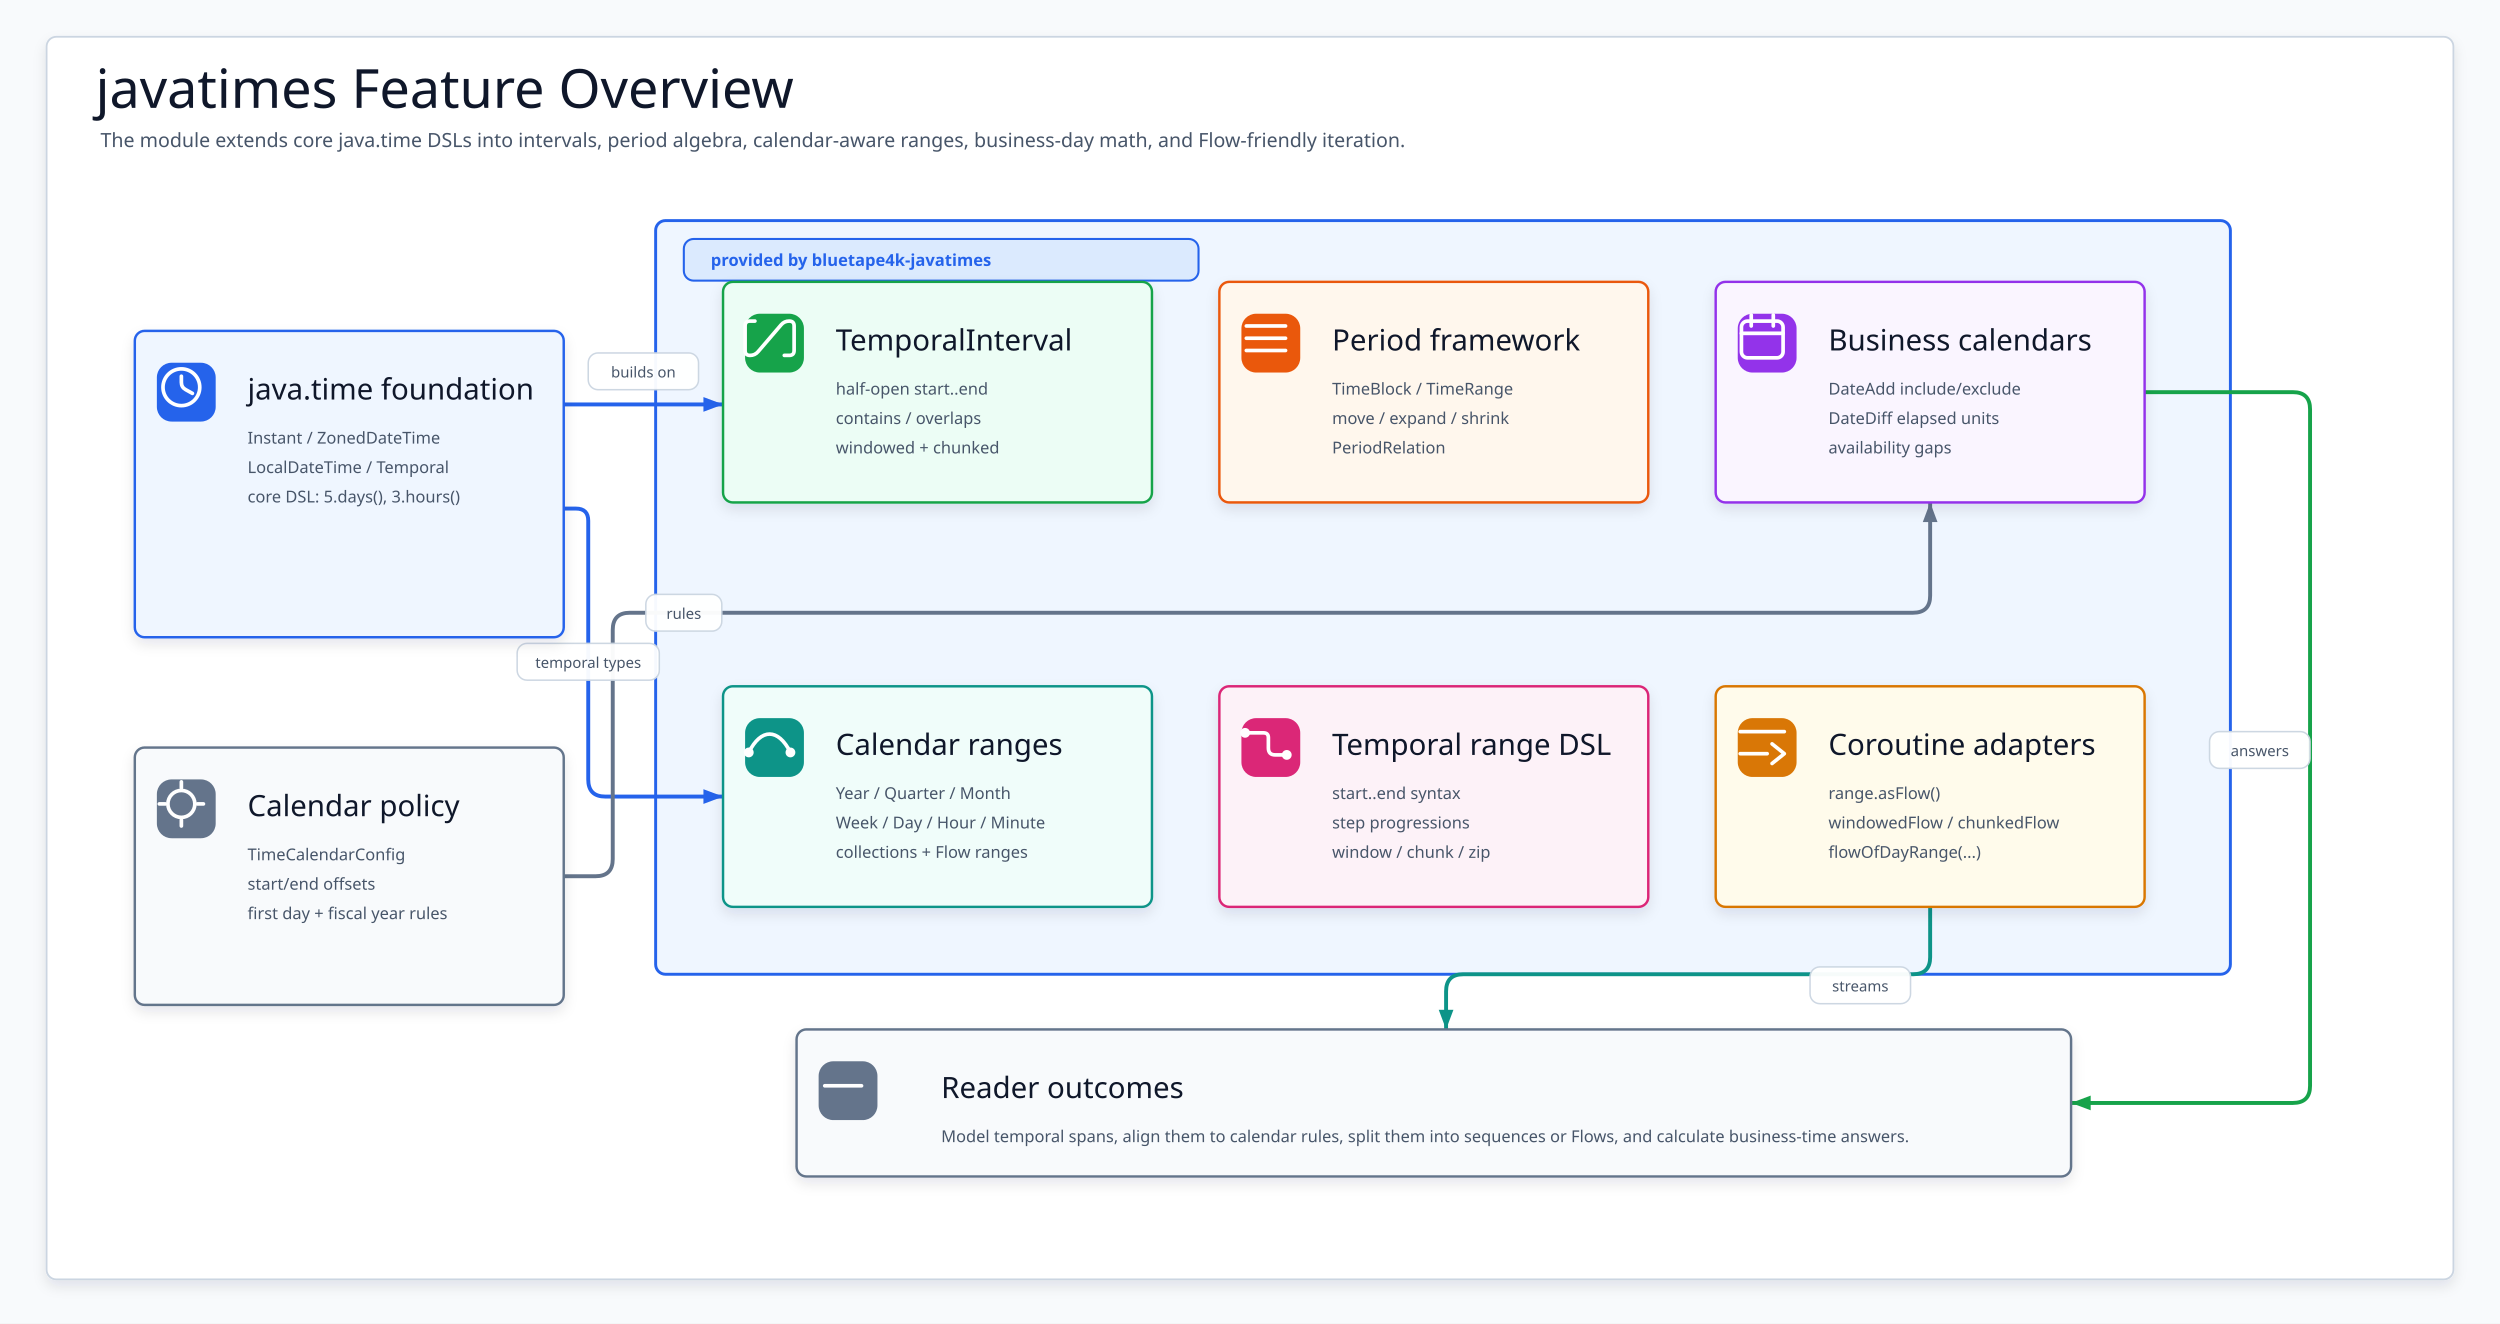
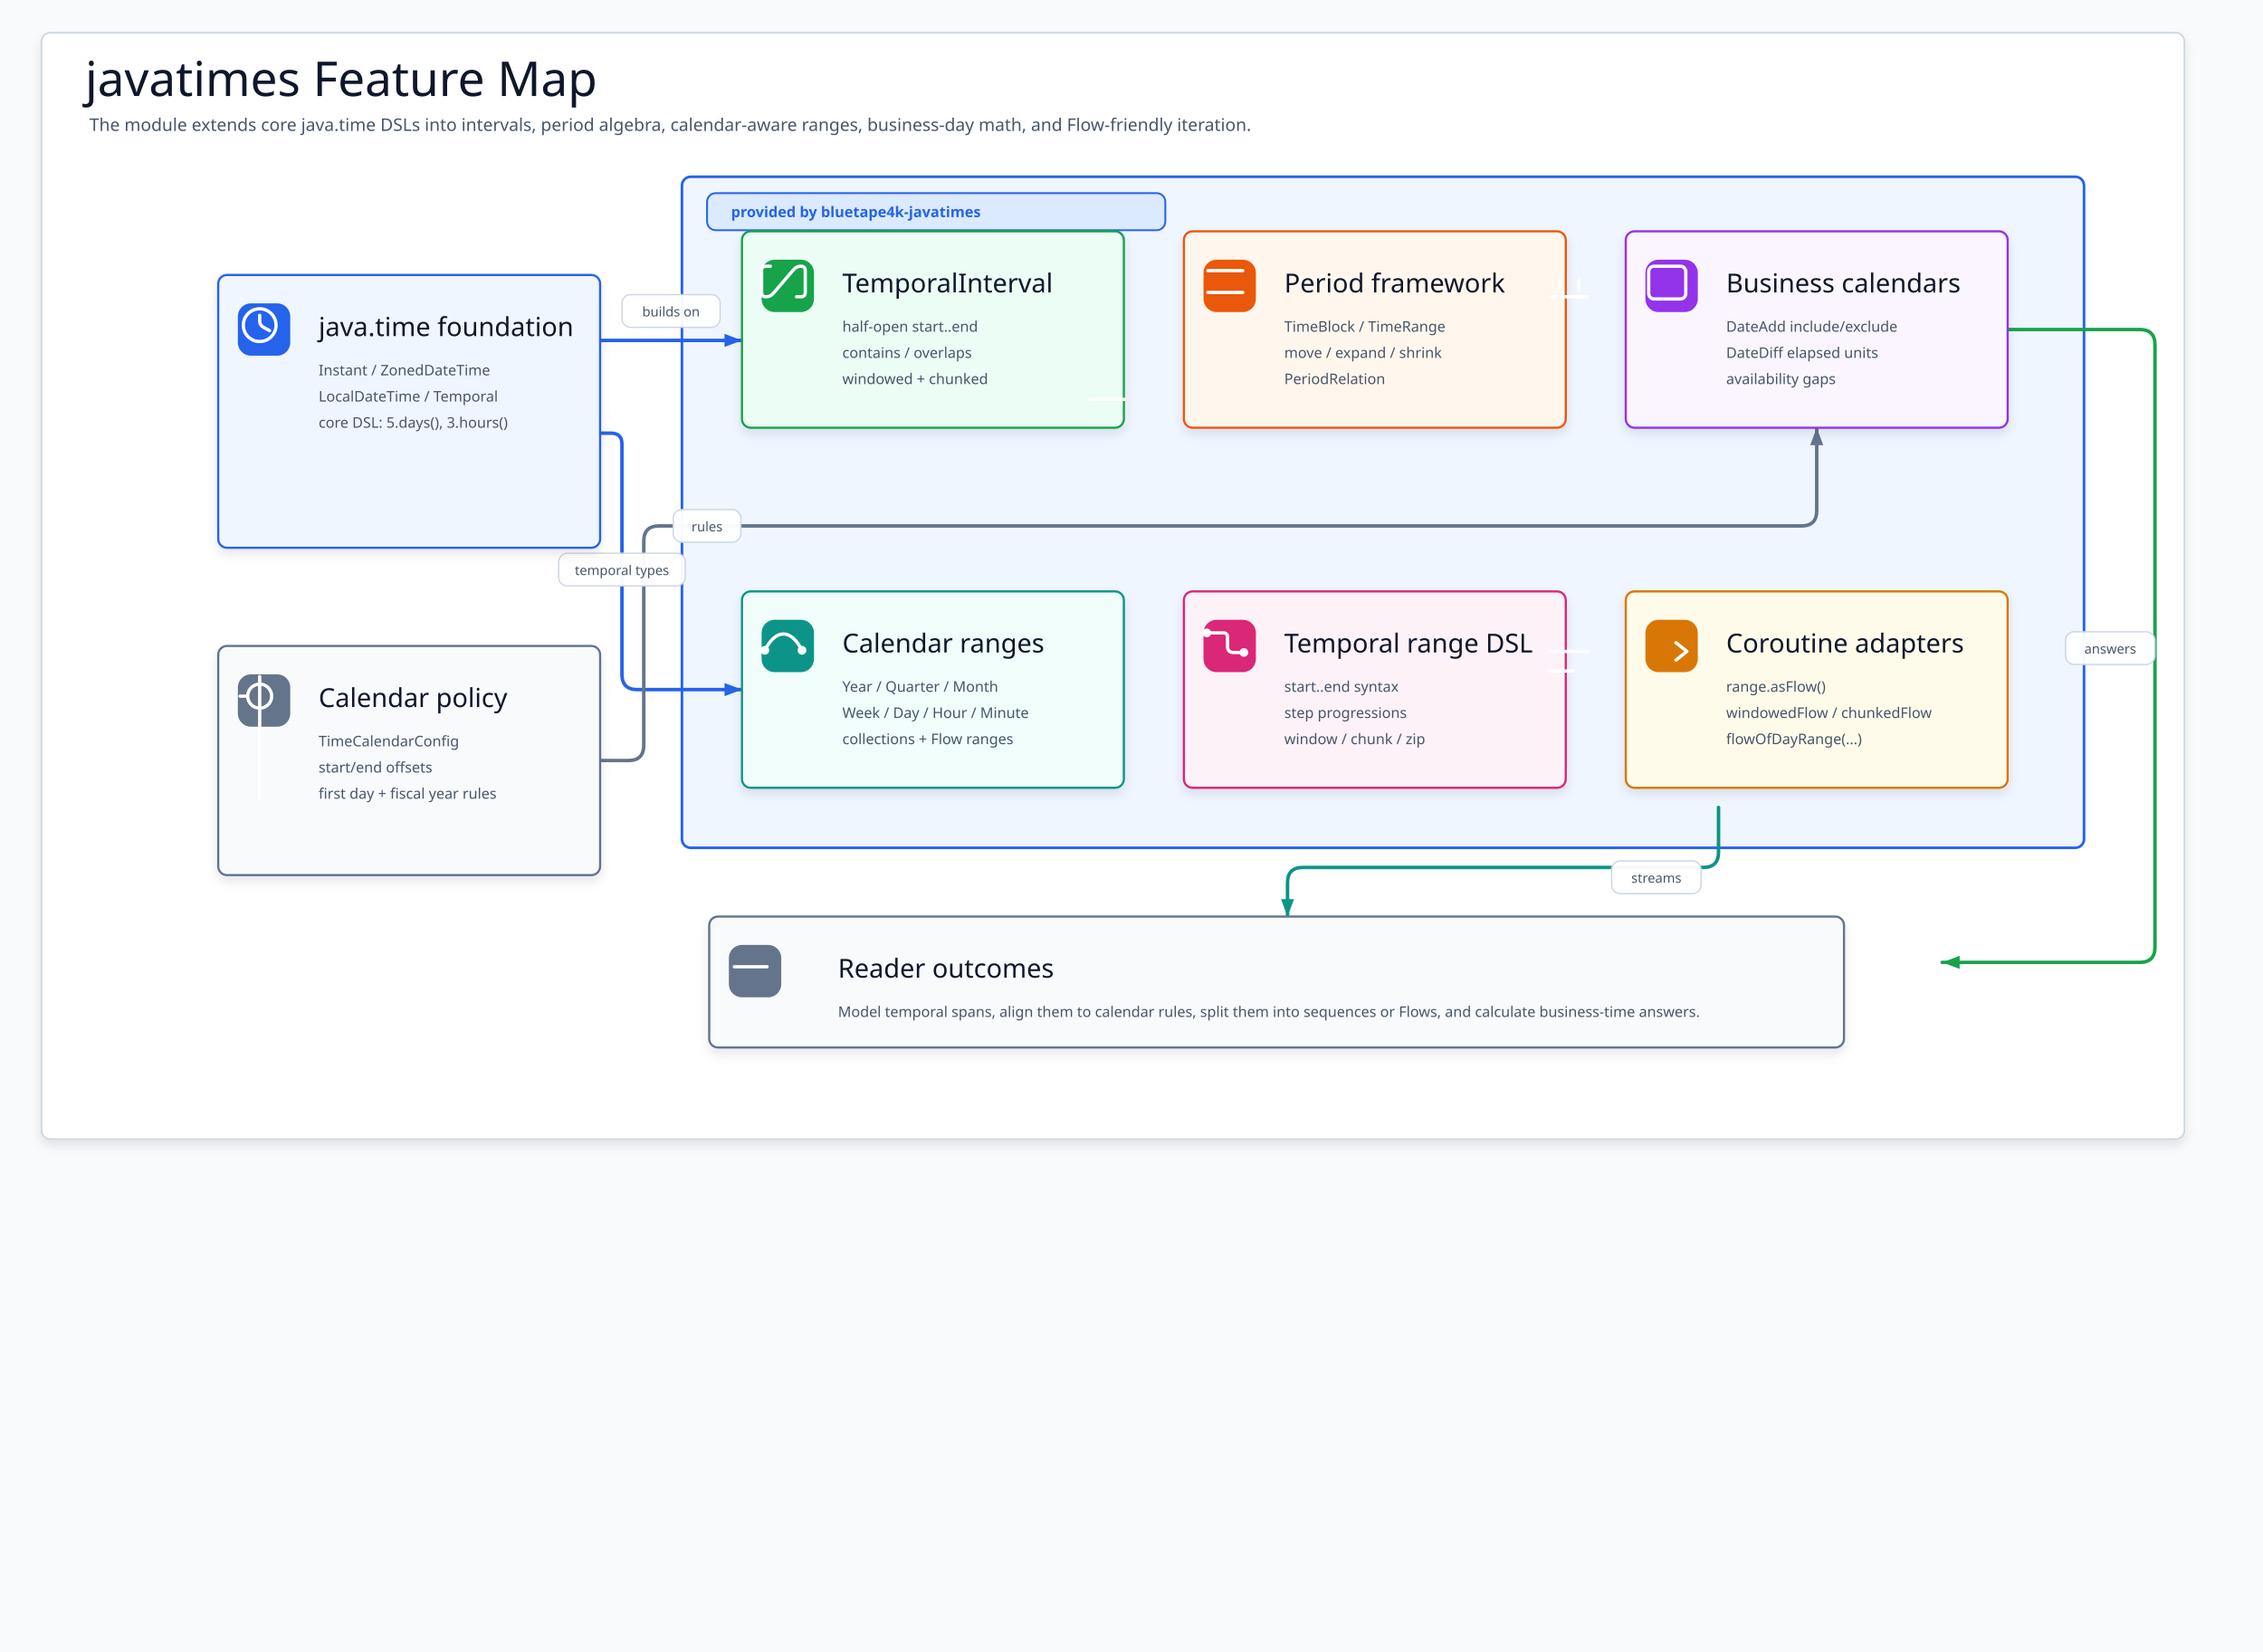
- <svg xmlns="http://www.w3.org/2000/svg" width="2040" height="1080" viewBox="0 0 2040 1080" role="img" aria-label="javatimes Feature Overview">
+ <svg xmlns="http://www.w3.org/2000/svg" width="2074" height="1514" viewBox="0 0 2074 1514" role="img" aria-label="javatimes Feature Map">
  <defs>
    <filter id="softShadow" x="-8%" y="-10%" width="116%" height="124%">
      <feDropShadow dx="0" dy="5" stdDeviation="5" flood-color="#0F172A" flood-opacity="0.10" />
    </filter>
    <marker id="arrow-foundationInterval" markerWidth="20" markerHeight="16" refX="18" refY="8" orient="auto" markerUnits="userSpaceOnUse" viewBox="0 0 20 16">
      <path d="M2 2 L18 8 L2 14 Z" fill="#2563EB" />
    </marker>
    <marker id="arrow-foundationRanges" markerWidth="20" markerHeight="16" refX="18" refY="8" orient="auto" markerUnits="userSpaceOnUse" viewBox="0 0 20 16">
      <path d="M2 2 L18 8 L2 14 Z" fill="#2563EB" />
    </marker>
    <marker id="arrow-policyBusiness" markerWidth="20" markerHeight="16" refX="18" refY="8" orient="auto" markerUnits="userSpaceOnUse" viewBox="0 0 20 16">
      <path d="M2 2 L18 8 L2 14 Z" fill="#64748B" />
    </marker>
    <marker id="arrow-topOutcome" markerWidth="20" markerHeight="16" refX="18" refY="8" orient="auto" markerUnits="userSpaceOnUse" viewBox="0 0 20 16">
      <path d="M2 2 L18 8 L2 14 Z" fill="#16A34A" />
    </marker>
    <marker id="arrow-bottomOutcome" markerWidth="20" markerHeight="16" refX="18" refY="8" orient="auto" markerUnits="userSpaceOnUse" viewBox="0 0 20 16">
      <path d="M2 2 L18 8 L2 14 Z" fill="#0D9488" />
    </marker>
    <style>svg{font-family:"Architects Daughter","Comic Mono","Comic Sans MS",ui-sans-serif,system-ui,sans-serif}.canvas{fill:#F8FAFC}.frame{fill:#FFFFFF;stroke:#CBD5E1;stroke-width:1.5;filter:url(#softShadow)}.title{font-family:"Architects Daughter";font-size:44px;fill:#0F172A}.subtitle{font-family:"Comic Mono";font-size:16px;fill:#475569}.card{filter:url(#softShadow);stroke-width:2}.module{fill:#EFF6FF;stroke:#2563EB;stroke-width:2.4}.moduleHeader{fill:#DBEAFE;stroke:#2563EB;stroke-width:1.7}.moduleTitle{font-family:"Comic Mono";font-size:13.5px;font-weight:700;fill:#2563EB;letter-spacing:0}.cardTitle{font-family:"Architects Daughter";font-size:24px;fill:#0F172A}.detail{font-family:"Comic Mono";font-size:13.4px;fill:#475569}.edge{fill:none;stroke-width:3.2;stroke-linecap:round;stroke-linejoin:round}.edgeLabel rect{fill:#FFFFFF;stroke:#CBD5E1;stroke-width:1.25;opacity:.96}.edgeLabel text{font-family:"Comic Mono";font-size:12.2px;fill:#475569}</style>
  </defs>
-   <rect class="canvas" width="2040" height="1080" />
+   <rect class="canvas" width="2074" height="1514" />
  <rect class="frame" x="38" y="30" width="1964" height="1014" rx="8" />
-   <text class="title" x="78" y="88">javatimes Feature Overview</text>
+   <text class="title" x="78" y="88">javatimes Feature Map</text>
  <text class="subtitle" x="82" y="120">The module extends core java.time DSLs into intervals, period algebra, calendar-aware ranges, business-day math, and Flow-friendly iteration.</text>
-   <rect class="module" x="535" y="180" width="1285" height="615" rx="8" />
-   <rect class="moduleHeader" x="558" y="195" width="420" height="34" rx="8" />
-   <text class="moduleTitle" x="580" y="217">provided by bluetape4k-javatimes</text>
+   <rect class="module" x="625" y="162" width="1285" height="615" rx="8" />
+   <rect class="moduleHeader" x="648" y="177" width="420" height="34" rx="8" />
+   <text class="moduleTitle" x="670" y="199">provided by bluetape4k-javatimes</text>
  <g id="edges">
-     <path class="edge" d="M460 330 L590 330" stroke="#2563EB" marker-end="url(#arrow-foundationInterval)" />
-     <path class="edge" d="M 460 415 L 470 415 Q 480 415 480 425 L 480 636 Q 480 650 494 650 L 590 650" stroke="#2563EB" marker-end="url(#arrow-foundationRanges)" stroke-linecap="round" stroke-linejoin="round" />
-     <path class="edge" d="M 460 715 L 486 715 Q 500 715 500 701 L 500 514 Q 500 500 514 500 L 1561 500 Q 1575 500 1575 486 L 1575 410" stroke="#64748B" marker-end="url(#arrow-policyBusiness)" stroke-linecap="round" stroke-linejoin="round" />
-     <path class="edge" d="M 1750 320 L 1871 320 Q 1885 320 1885 334 L 1885 886 Q 1885 900 1871 900 L 1690 900" stroke="#16A34A" marker-end="url(#arrow-topOutcome)" stroke-linecap="round" stroke-linejoin="round" />
+     <path class="edge" d="M550 312 L680 312" stroke="#2563EB" marker-end="url(#arrow-foundationInterval)" />
+     <path class="edge" d="M 550 397 L 560 397 Q 570 397 570 407 L 570 618 Q 570 632 584 632 L 680 632" stroke="#2563EB" marker-end="url(#arrow-foundationRanges)" stroke-linecap="round" stroke-linejoin="round" />
+     <path class="edge" d="M 550 697 L 576 697 Q 590 697 590 683 L 590 496 Q 590 482 604 482 L 1651 482 Q 1665 482 1665 468 L 1665 392" stroke="#64748B" marker-end="url(#arrow-policyBusiness)" stroke-linecap="round" stroke-linejoin="round" />
+     <path class="edge" d="M 1840 302 L 1961 302 Q 1975 302 1975 316 L 1975 868 Q 1975 882 1961 882 L 1780 882" stroke="#16A34A" marker-end="url(#arrow-topOutcome)" stroke-linecap="round" stroke-linejoin="round" />
    <path class="edge" d="M 1575 740 L 1575 781 Q 1575 795 1561 795 L 1194 795 Q 1180 795 1180 809 L 1180 840" stroke="#0D9488" marker-end="url(#arrow-bottomOutcome)" stroke-linecap="round" stroke-linejoin="round" />
  </g>
  <g id="labels">
-     <g class="edgeLabel" transform="translate(480 288)">
+     <g class="edgeLabel" transform="translate(570 270)">
      <rect width="90" height="30" rx="8" />
      <text x="45" y="20" text-anchor="middle">builds on</text>
    </g>
-     <g class="edgeLabel" transform="translate(422 525)">
+     <g class="edgeLabel" transform="translate(512 507)">
      <rect width="116" height="30" rx="8" />
      <text x="58" y="20" text-anchor="middle">temporal types</text>
    </g>
-     <g class="edgeLabel" transform="translate(527 485)">
+     <g class="edgeLabel" transform="translate(617 467)">
      <rect width="62" height="30" rx="8" />
      <text x="31" y="20" text-anchor="middle">rules</text>
    </g>
-     <g class="edgeLabel" transform="translate(1803 597)">
+     <g class="edgeLabel" transform="translate(1893 579)">
      <rect width="82" height="30" rx="8" />
      <text x="41" y="20" text-anchor="middle">answers</text>
    </g>
    <g class="edgeLabel" transform="translate(1477 789)">
      <rect width="82" height="30" rx="8" />
      <text x="41" y="20" text-anchor="middle">streams</text>
    </g>
  </g>
  <g id="foundation">
-     <rect class="card" x="110" y="270" width="350" height="250" rx="8" fill="#EFF6FF" stroke="#2563EB" />
-     <rect x="128" y="296" width="48" height="48" rx="12" fill="#2563EB" />
-     <circle cx="148" cy="316" r="15" fill="none" stroke="#FFFFFF" stroke-width="3" />
-     <path d="M 148 307 L 148 312 Q 148 316 151.5 317.94 L 157 321" fill="none" stroke="#FFFFFF" stroke-width="3" stroke-linecap="round" stroke-linejoin="round" />
-     <text class="cardTitle" x="202" y="326">java.time foundation</text>
-     <text class="detail" x="202" y="362">Instant / ZonedDateTime</text>
-     <text class="detail" x="202" y="386">LocalDateTime / Temporal</text>
-     <text class="detail" x="202" y="410">core DSL: 5.days(), 3.hours()</text>
+     <rect class="card" x="200" y="252" width="350" height="250" rx="8" fill="#EFF6FF" stroke="#2563EB" />
+     <rect x="218" y="278" width="48" height="48" rx="12" fill="#2563EB" />
+     <circle cx="238" cy="298" r="15" fill="none" stroke="#FFFFFF" stroke-width="3" />
+     <path d="M 238 289 L 238 294 Q 238 298 241.5 299.94 L 247 303" fill="none" stroke="#FFFFFF" stroke-width="3" stroke-linecap="round" stroke-linejoin="round" />
+     <text class="cardTitle" x="292" y="308">java.time foundation</text>
+     <text class="detail" x="292" y="344">Instant / ZonedDateTime</text>
+     <text class="detail" x="292" y="368">LocalDateTime / Temporal</text>
+     <text class="detail" x="292" y="392">core DSL: 5.days(), 3.hours()</text>
  </g>
  <g id="calendarPolicy">
-     <rect class="card" x="110" y="610" width="350" height="210" rx="8" fill="#F8FAFC" stroke="#64748B" />
-     <rect x="128" y="636" width="48" height="48" rx="12" fill="#64748B" />
-     <circle cx="148" cy="656" r="11" fill="none" stroke="#FFFFFF" stroke-width="3" />
-     <path d="M130 656 H135 M161 656 H166 M148 638 V643 M148 669 V674" stroke="#FFFFFF" stroke-width="3" stroke-linecap="round" />
-     <text class="cardTitle" x="202" y="666">Calendar policy</text>
-     <text class="detail" x="202" y="702">TimeCalendarConfig</text>
-     <text class="detail" x="202" y="726">start/end offsets</text>
-     <text class="detail" x="202" y="750">first day + fiscal year rules</text>
+     <rect class="card" x="200" y="592" width="350" height="210" rx="8" fill="#F8FAFC" stroke="#64748B" />
+     <rect x="218" y="618" width="48" height="48" rx="12" fill="#64748B" />
+     <circle cx="238" cy="638" r="11" fill="none" stroke="#FFFFFF" stroke-width="3" />
+     <path d="M220 638 H225 M143 746 H148 M238 620 V733 M130 759 V656" stroke="#FFFFFF" stroke-width="3" stroke-linecap="round" />
+     <text class="cardTitle" x="292" y="648">Calendar policy</text>
+     <text class="detail" x="292" y="684">TimeCalendarConfig</text>
+     <text class="detail" x="292" y="708">start/end offsets</text>
+     <text class="detail" x="292" y="732">first day + fiscal year rules</text>
  </g>
  <g id="interval">
-     <rect class="card" x="590" y="230" width="350" height="180" rx="8" fill="#ECFDF5" stroke="#16A34A" />
-     <rect x="608" y="256" width="48" height="48" rx="12" fill="#16A34A" />
-     <path d="M 616 262 L 612 262 Q 608 262 608 266 L 608 286 Q 608 290 612 290 L 612 290 Q 616 290 618.6 286.96 L 637.4 265.04 Q 640 262 644 262 L 644 262 Q 648 262 648 266 L 648 286 Q 648 290 644 290 L 640 290" fill="none" stroke="#FFFFFF" stroke-width="3" stroke-linecap="round" stroke-linejoin="round" />
-     <text class="cardTitle" x="682" y="286">TemporalInterval</text>
-     <text class="detail" x="682" y="322">half-open start..end</text>
-     <text class="detail" x="682" y="346">contains / overlaps</text>
-     <text class="detail" x="682" y="370">windowed + chunked</text>
+     <rect class="card" x="680" y="212" width="350" height="180" rx="8" fill="#ECFDF5" stroke="#16A34A" />
+     <rect x="698" y="238" width="48" height="48" rx="12" fill="#16A34A" />
+     <path d="M 706 244 L 702 244 Q 698 244 698 248 L 698 268 Q 698 272 702 272 L 702 272 Q 706 272 708.6 268.96 L 727.4 247.04 Q 730 244 734 244 L 734 244 Q 738 244 738 248 L 738 268 Q 738 272 734 272 L 730 272" fill="none" stroke="#FFFFFF" stroke-width="3" stroke-linecap="round" stroke-linejoin="round" />
+     <text class="cardTitle" x="772" y="268">TemporalInterval</text>
+     <text class="detail" x="772" y="304">half-open start..end</text>
+     <text class="detail" x="772" y="328">contains / overlaps</text>
+     <text class="detail" x="772" y="352">windowed + chunked</text>
  </g>
  <g id="period">
-     <rect class="card" x="995" y="230" width="350" height="180" rx="8" fill="#FFF7ED" stroke="#EA580C" />
-     <rect x="1013" y="256" width="48" height="48" rx="12" fill="#EA580C" />
-     <path d="M1017 266 H1049 M1017 276 H1049 M1017 286 H1049" stroke="#FFFFFF" stroke-width="3" stroke-linecap="round" />
-     <text class="cardTitle" x="1087" y="286">Period framework</text>
-     <text class="detail" x="1087" y="322">TimeBlock / TimeRange</text>
-     <text class="detail" x="1087" y="346">move / expand / shrink</text>
-     <text class="detail" x="1087" y="370">PeriodRelation</text>
+     <rect class="card" x="1085" y="212" width="350" height="180" rx="8" fill="#FFF7ED" stroke="#EA580C" />
+     <rect x="1103" y="238" width="48" height="48" rx="12" fill="#EA580C" />
+     <path d="M1107 248 H1139 M999 366 H1031 M1107 268 H1139" stroke="#FFFFFF" stroke-width="3" stroke-linecap="round" />
+     <text class="cardTitle" x="1177" y="268">Period framework</text>
+     <text class="detail" x="1177" y="304">TimeBlock / TimeRange</text>
+     <text class="detail" x="1177" y="328">move / expand / shrink</text>
+     <text class="detail" x="1177" y="352">PeriodRelation</text>
  </g>
  <g id="business">
-     <rect class="card" x="1400" y="230" width="350" height="180" rx="8" fill="#FAF5FF" stroke="#9333EA" />
-     <rect x="1418" y="256" width="48" height="48" rx="12" fill="#9333EA" />
-     <rect x="1421" y="262" width="34" height="30" rx="5" fill="none" stroke="#FFFFFF" stroke-width="3" />
+     <rect class="card" x="1490" y="212" width="350" height="180" rx="8" fill="#FAF5FF" stroke="#9333EA" />
+     <rect x="1508" y="238" width="48" height="48" rx="12" fill="#9333EA" />
+     <rect x="1511" y="244" width="34" height="30" rx="5" fill="none" stroke="#FFFFFF" stroke-width="3" />
    <path d="M1421 272 H1455 M1429 257 V266 M1447 257 V266" stroke="#FFFFFF" stroke-width="3" stroke-linecap="round" />
-     <text class="cardTitle" x="1492" y="286">Business calendars</text>
-     <text class="detail" x="1492" y="322">DateAdd include/exclude</text>
-     <text class="detail" x="1492" y="346">DateDiff elapsed units</text>
-     <text class="detail" x="1492" y="370">availability gaps</text>
+     <text class="cardTitle" x="1582" y="268">Business calendars</text>
+     <text class="detail" x="1582" y="304">DateAdd include/exclude</text>
+     <text class="detail" x="1582" y="328">DateDiff elapsed units</text>
+     <text class="detail" x="1582" y="352">availability gaps</text>
  </g>
  <g id="calendarRanges">
-     <rect class="card" x="590" y="560" width="350" height="180" rx="8" fill="#F0FDFA" stroke="#0D9488" />
-     <rect x="608" y="586" width="48" height="48" rx="12" fill="#0D9488" />
-     <path d="M611 614 C621 594, 635 594, 645 614" fill="none" stroke="#FFFFFF" stroke-width="3" stroke-linecap="round" />
-     <circle cx="611" cy="614" r="4" fill="#FFFFFF" />
-     <circle cx="645" cy="614" r="4" fill="#FFFFFF" />
-     <text class="cardTitle" x="682" y="616">Calendar ranges</text>
-     <text class="detail" x="682" y="652">Year / Quarter / Month</text>
-     <text class="detail" x="682" y="676">Week / Day / Hour / Minute</text>
-     <text class="detail" x="682" y="700">collections + Flow ranges</text>
+     <rect class="card" x="680" y="542" width="350" height="180" rx="8" fill="#F0FDFA" stroke="#0D9488" />
+     <rect x="698" y="568" width="48" height="48" rx="12" fill="#0D9488" />
+     <path d="M701 596 C711 576, 725 576, 735 596" fill="none" stroke="#FFFFFF" stroke-width="3" stroke-linecap="round" />
+     <circle cx="701" cy="596" r="4" fill="#FFFFFF" />
+     <circle cx="735" cy="596" r="4" fill="#FFFFFF" />
+     <text class="cardTitle" x="772" y="598">Calendar ranges</text>
+     <text class="detail" x="772" y="634">Year / Quarter / Month</text>
+     <text class="detail" x="772" y="658">Week / Day / Hour / Minute</text>
+     <text class="detail" x="772" y="682">collections + Flow ranges</text>
  </g>
  <g id="temporalRanges">
-     <rect class="card" x="995" y="560" width="350" height="180" rx="8" fill="#FDF2F8" stroke="#DB2777" />
-     <rect x="1013" y="586" width="48" height="48" rx="12" fill="#DB2777" />
-     <path d="M 1018 598 L 1031 598 Q 1035 598 1035 602 L 1035 610.4 Q 1035 616 1040.6 616 L 1049 616" fill="none" stroke="#FFFFFF" stroke-width="3" stroke-linecap="round" stroke-linejoin="round" />
-     <circle cx="1016" cy="598" r="4" fill="#FFFFFF" />
-     <circle cx="1050" cy="616" r="4" fill="#FFFFFF" />
-     <text class="cardTitle" x="1087" y="616">Temporal range DSL</text>
-     <text class="detail" x="1087" y="652">start..end syntax</text>
-     <text class="detail" x="1087" y="676">step progressions</text>
-     <text class="detail" x="1087" y="700">window / chunk / zip</text>
+     <rect class="card" x="1085" y="542" width="350" height="180" rx="8" fill="#FDF2F8" stroke="#DB2777" />
+     <rect x="1103" y="568" width="48" height="48" rx="12" fill="#DB2777" />
+     <path d="M 1108 580 L 1121 580 Q 1125 580 1125 584 L 1125 592.4 Q 1125 598 1130.6 598 L 1139 598" fill="none" stroke="#FFFFFF" stroke-width="3" stroke-linecap="round" stroke-linejoin="round" />
+     <circle cx="1106" cy="580" r="4" fill="#FFFFFF" />
+     <circle cx="1140" cy="598" r="4" fill="#FFFFFF" />
+     <text class="cardTitle" x="1177" y="598">Temporal range DSL</text>
+     <text class="detail" x="1177" y="634">start..end syntax</text>
+     <text class="detail" x="1177" y="658">step progressions</text>
+     <text class="detail" x="1177" y="682">window / chunk / zip</text>
  </g>
  <g id="coroutines">
-     <rect class="card" x="1400" y="560" width="350" height="180" rx="8" fill="#FFFBEB" stroke="#D97706" />
-     <rect x="1418" y="586" width="48" height="48" rx="12" fill="#D97706" />
+     <rect class="card" x="1490" y="542" width="350" height="180" rx="8" fill="#FFFBEB" stroke="#D97706" />
+     <rect x="1508" y="568" width="48" height="48" rx="12" fill="#D97706" />
    <path d="M1420 597 H1456 M1420 615 H1442" stroke="#FFFFFF" stroke-width="3" stroke-linecap="round" />
-     <path d="M1446 607 L1456 615 L1446 623" fill="none" stroke="#FFFFFF" stroke-width="3" stroke-linecap="round" stroke-linejoin="round" />
-     <text class="cardTitle" x="1492" y="616">Coroutine adapters</text>
-     <text class="detail" x="1492" y="652">range.asFlow()</text>
-     <text class="detail" x="1492" y="676">windowedFlow / chunkedFlow</text>
-     <text class="detail" x="1492" y="700">flowOfDayRange(...)</text>
+     <path d="M1536 589 L1546 597 L1536 605" fill="none" stroke="#FFFFFF" stroke-width="3" stroke-linecap="round" stroke-linejoin="round" />
+     <text class="cardTitle" x="1582" y="598">Coroutine adapters</text>
+     <text class="detail" x="1582" y="634">range.asFlow()</text>
+     <text class="detail" x="1582" y="658">windowedFlow / chunkedFlow</text>
+     <text class="detail" x="1582" y="682">flowOfDayRange(...)</text>
  </g>
  <g id="outcomes">
    <rect class="card" x="650" y="840" width="1040" height="120" rx="8" fill="#F8FAFC" stroke="#64748B" />
    <rect x="668" y="866" width="48" height="48" rx="12" fill="#64748B" />
    <path d="M673 886 H703" stroke="#FFFFFF" stroke-width="3" stroke-linecap="round" />
    <text class="cardTitle" x="768" y="896">Reader outcomes</text>
    <text class="detail" x="768" y="932">Model temporal spans, align them to calendar rules, split them into sequences or Flows, and calculate business-time answers.</text>
  </g>
</svg>
